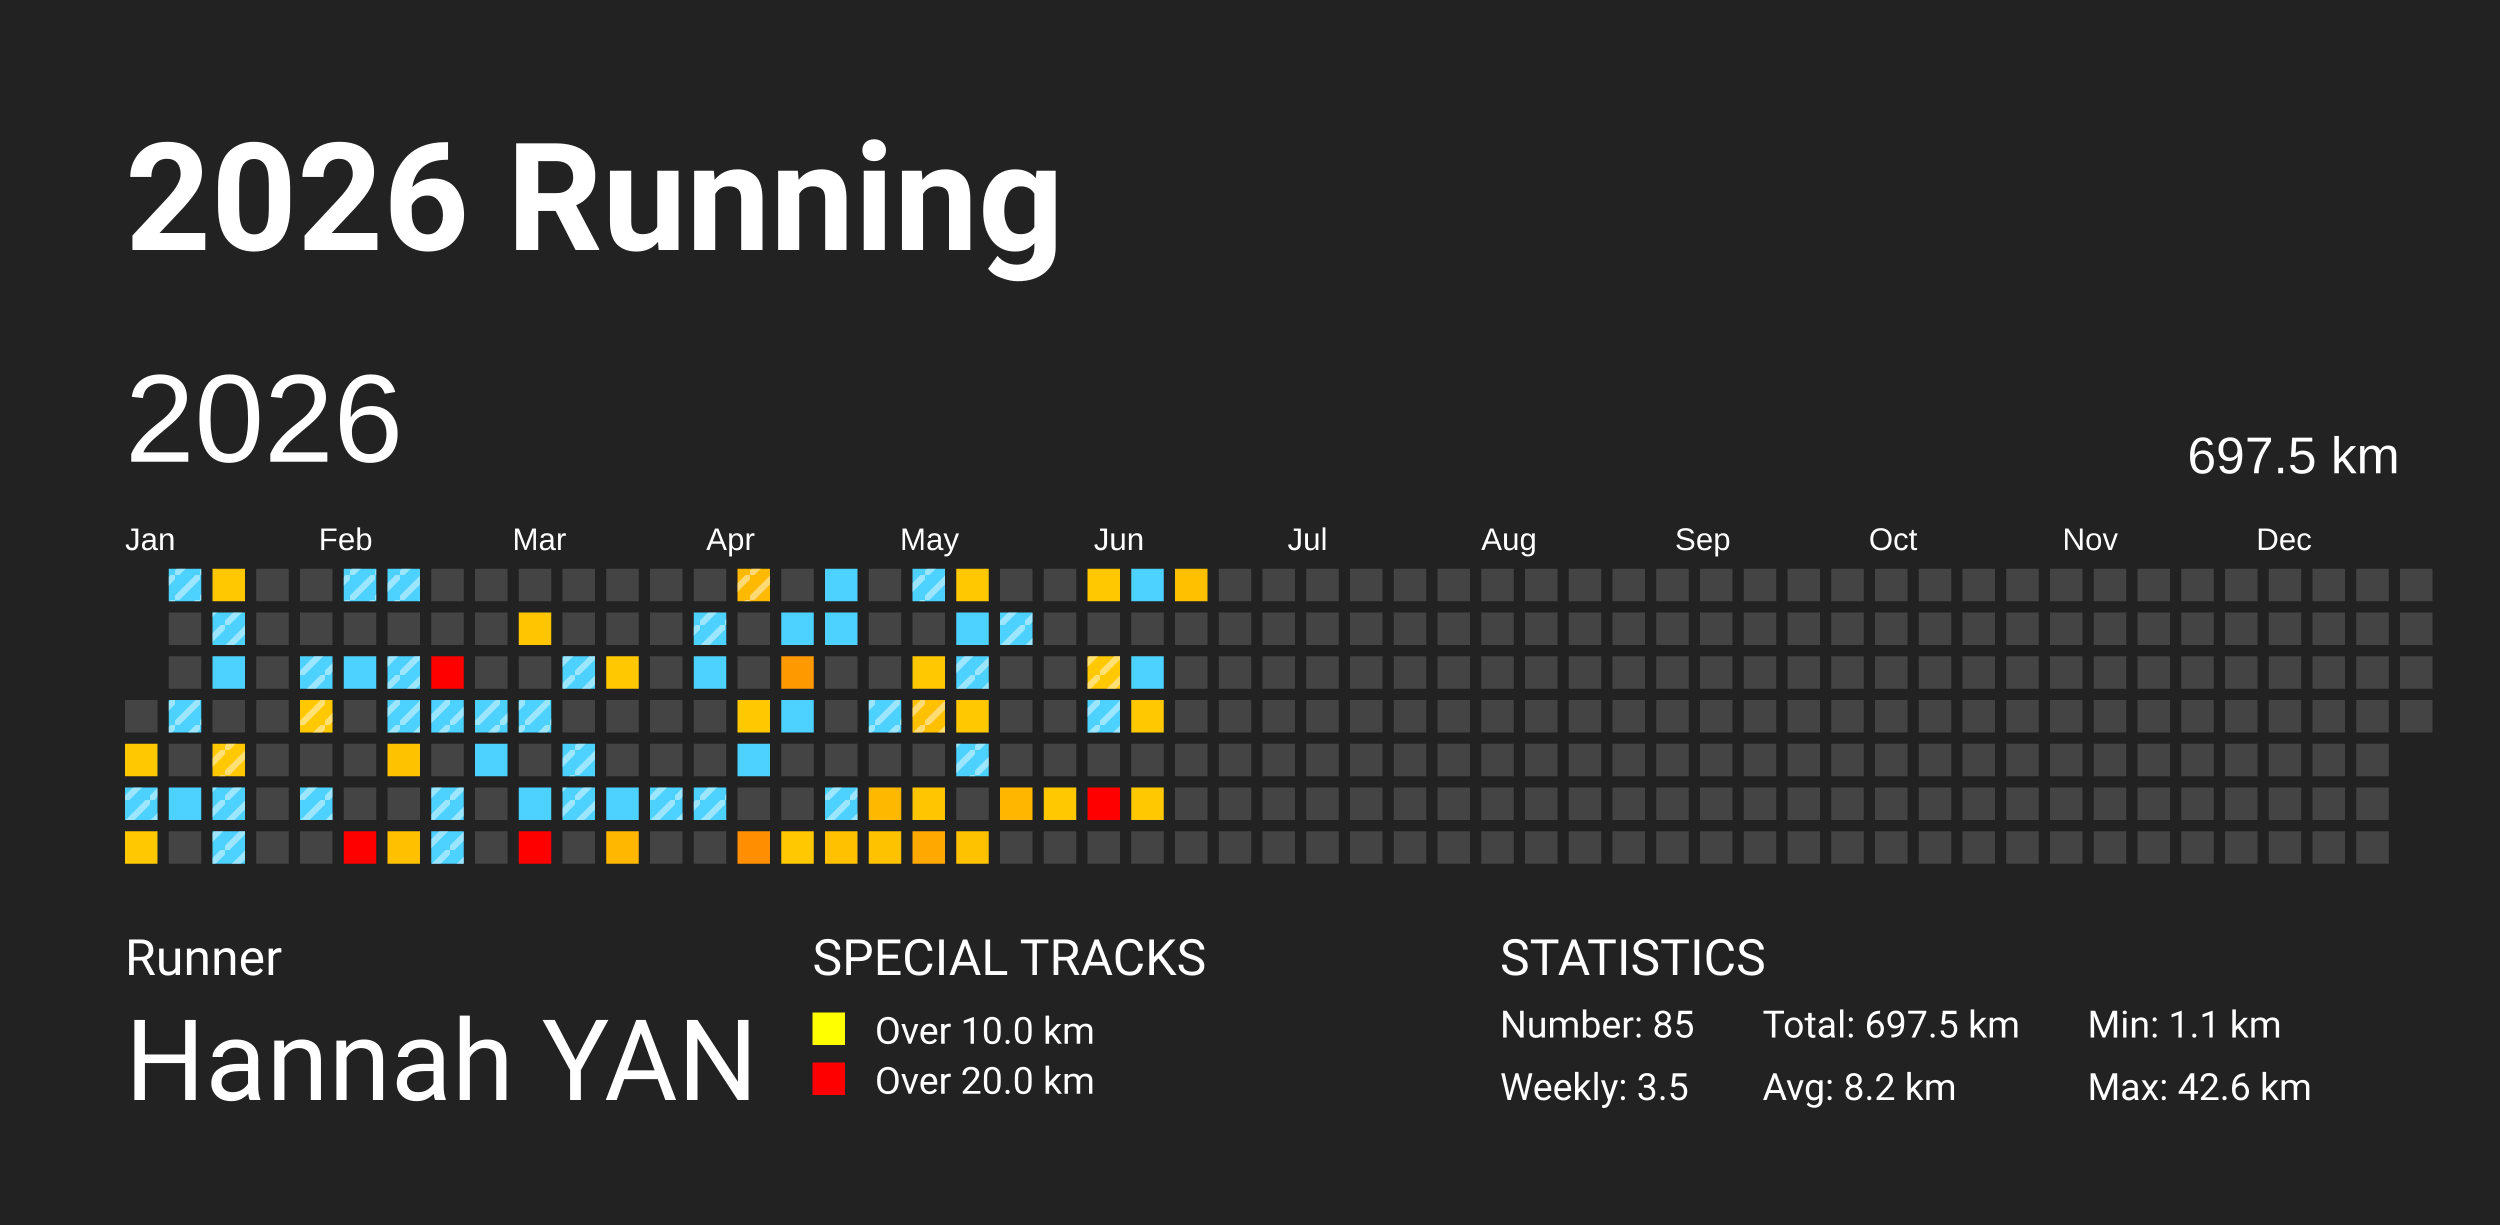
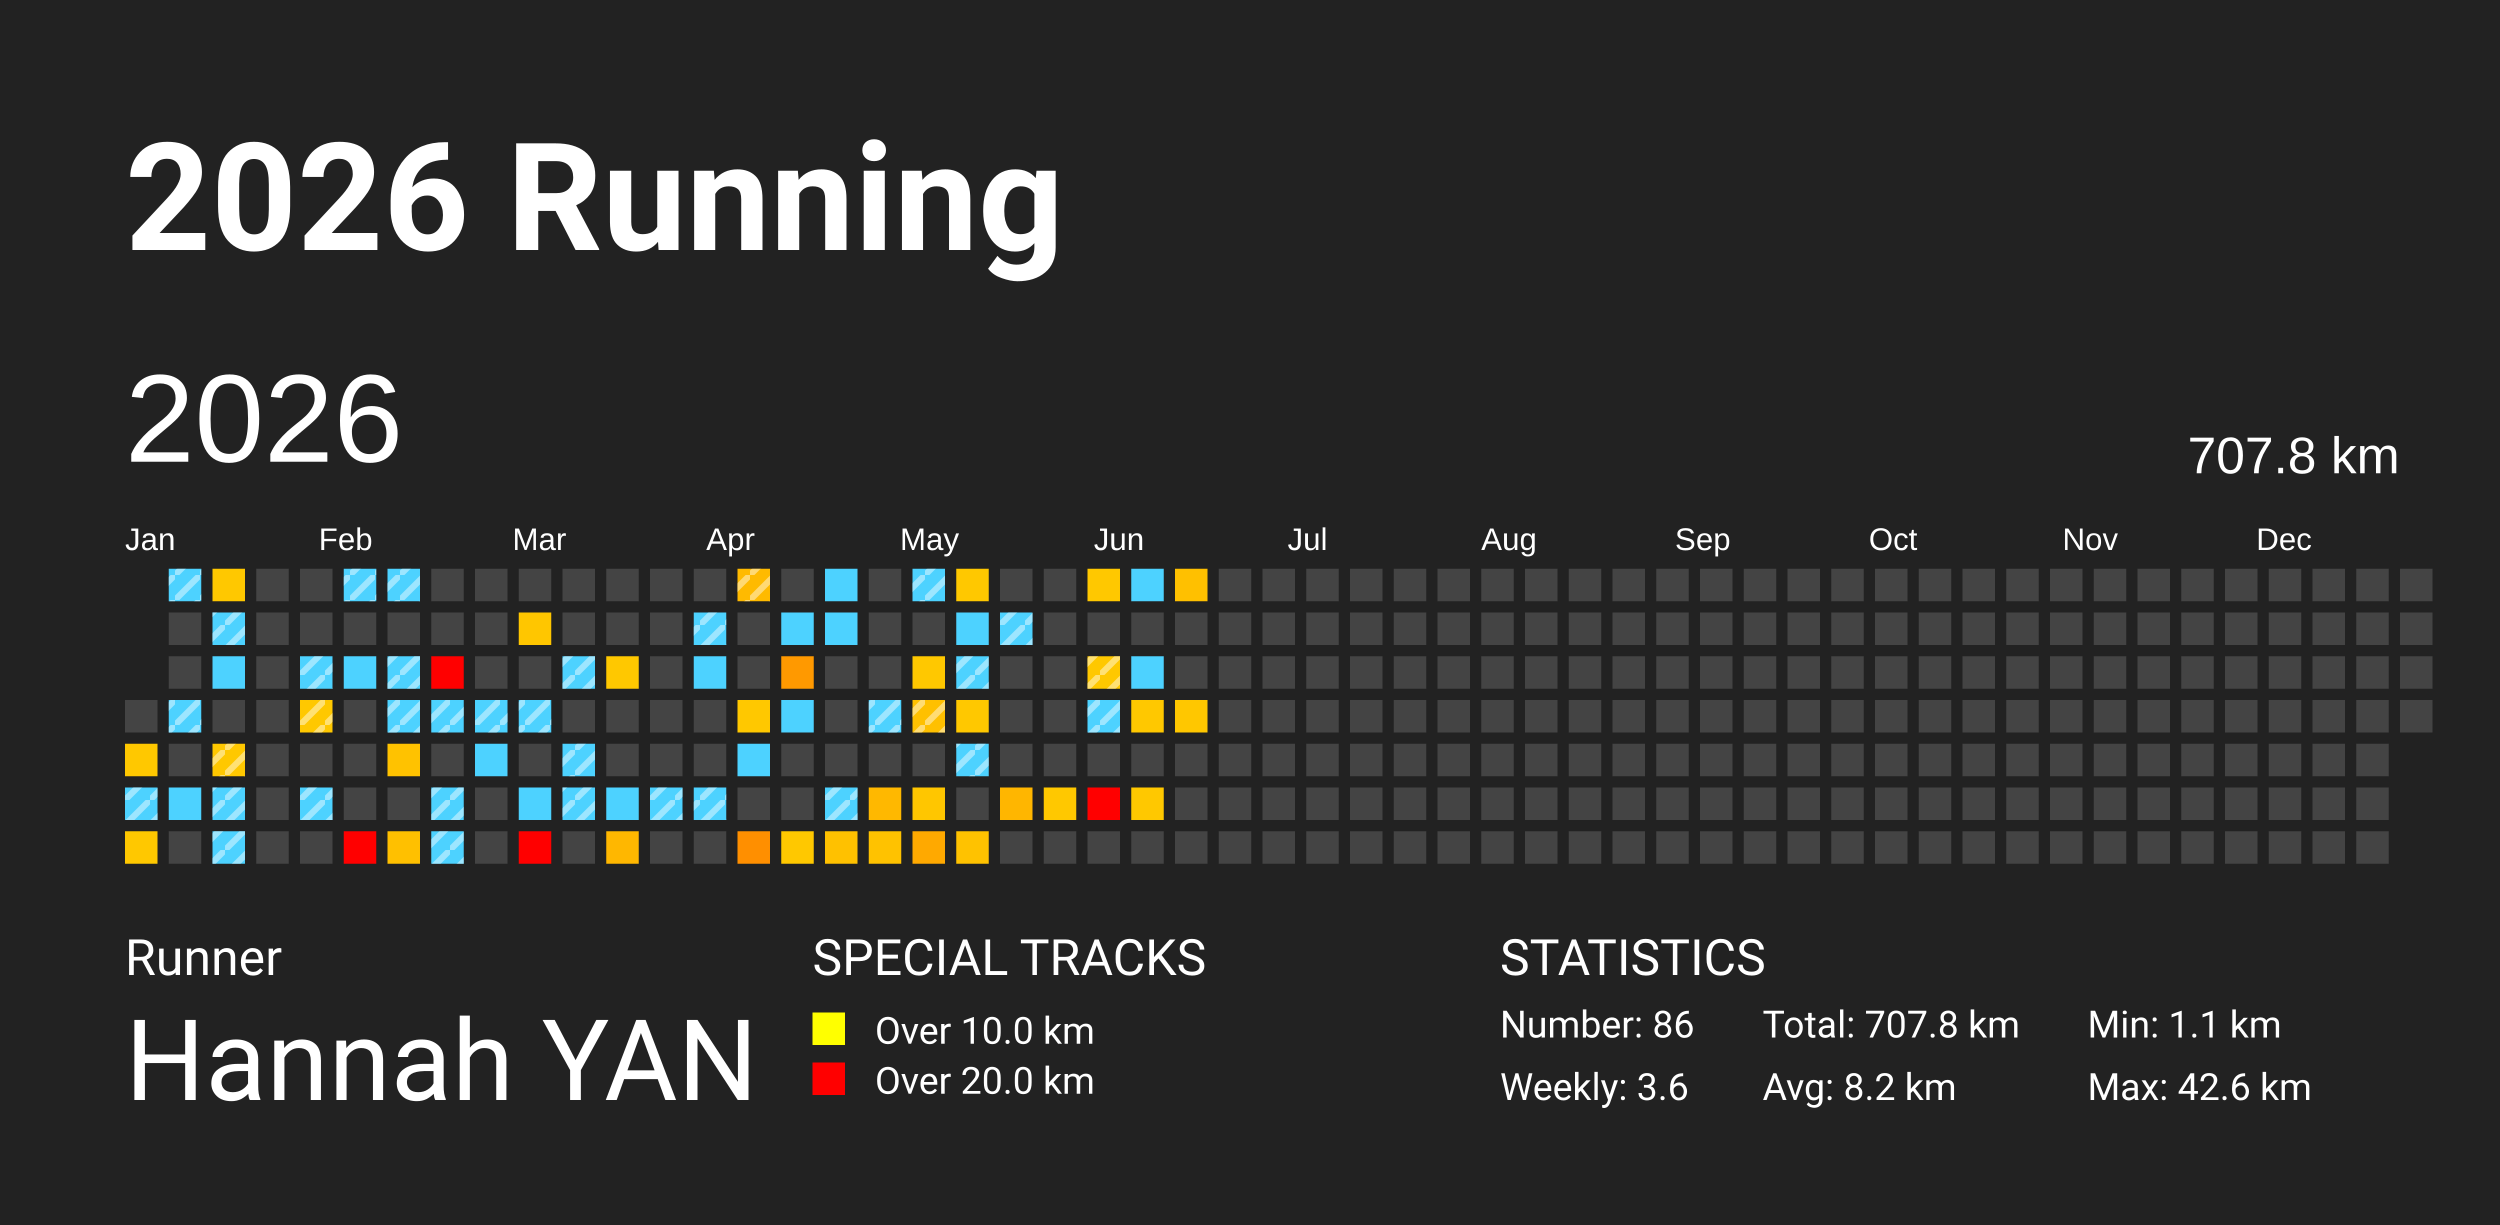
<svg xmlns="http://www.w3.org/2000/svg" baseProfile="full" height="98mm" version="1.1" viewBox="0,0,200,98" width="200mm">
  <defs>
    <pattern height="2" id="indoor-stripe" patternUnits="userSpaceOnUse" width="2">
      <line stroke="white" stroke-opacity="0.45" stroke-width="0.5" x1="0" x2="2" y1="2" y2="0" />
    </pattern>
  </defs>
  <rect fill="#222222" height="98" width="200" x="0" y="0" />
  <text fill="#FFFFFF" style="font-size:12px; font-family:-apple-system, BlinkMacSystemFont, 'Segoe UI', Roboto, 'Helvetica Neue', Arial, sans-serif; font-weight:bold;" x="10" y="20">2026 Running</text>
  <text fill="#FFFFFF" style="font-size:4px; font-family:-apple-system, BlinkMacSystemFont, 'Segoe UI', Roboto, 'Helvetica Neue', Arial, sans-serif;" x="10" y="78">Runner</text>
  <text fill="#FFFFFF" style="font-size:9px; font-family:-apple-system, BlinkMacSystemFont, 'Segoe UI', Roboto, 'Helvetica Neue', Arial, sans-serif;" x="10" y="88">Hannah YAN</text>
  <text fill="#FFFFFF" style="font-size:4px; font-family:-apple-system, BlinkMacSystemFont, 'Segoe UI', Roboto, 'Helvetica Neue', Arial, sans-serif;" x="65" y="78">SPECIAL TRACKS</text>
  <rect fill="yellow" height="2.6" width="2.6" x="65" y="81" />
  <text fill="#FFFFFF" style="font-size:3px; font-family:-apple-system, BlinkMacSystemFont, 'Segoe UI', Roboto, 'Helvetica Neue', Arial, sans-serif;" x="70" y="83.5">Over 10.0 km</text>
  <rect fill="red" height="2.6" width="2.6" x="65" y="85" />
  <text fill="#FFFFFF" style="font-size:3px; font-family:-apple-system, BlinkMacSystemFont, 'Segoe UI', Roboto, 'Helvetica Neue', Arial, sans-serif;" x="70" y="87.5">Over 20.0 km</text>
  <text fill="#FFFFFF" style="font-size:4px; font-family:-apple-system, BlinkMacSystemFont, 'Segoe UI', Roboto, 'Helvetica Neue', Arial, sans-serif;" x="120" y="78">STATISTICS</text>
-   <text fill="#FFFFFF" style="font-size:3px; font-family:-apple-system, BlinkMacSystemFont, 'Segoe UI', Roboto, 'Helvetica Neue', Arial, sans-serif;" x="120" y="83">Number: 85</text>
-   <text fill="#FFFFFF" style="font-size:3px; font-family:-apple-system, BlinkMacSystemFont, 'Segoe UI', Roboto, 'Helvetica Neue', Arial, sans-serif;" x="120" y="88">Weekly: 3.5</text>
-   <text fill="#FFFFFF" style="font-size:3px; font-family:-apple-system, BlinkMacSystemFont, 'Segoe UI', Roboto, 'Helvetica Neue', Arial, sans-serif;" x="141" y="83">Total: 697.5 km</text>
+   <text fill="#FFFFFF" style="font-size:3px; font-family:-apple-system, BlinkMacSystemFont, 'Segoe UI', Roboto, 'Helvetica Neue', Arial, sans-serif;" x="120" y="83">Number: 86</text>
+   <text fill="#FFFFFF" style="font-size:3px; font-family:-apple-system, BlinkMacSystemFont, 'Segoe UI', Roboto, 'Helvetica Neue', Arial, sans-serif;" x="120" y="88">Weekly: 3.6</text>
+   <text fill="#FFFFFF" style="font-size:3px; font-family:-apple-system, BlinkMacSystemFont, 'Segoe UI', Roboto, 'Helvetica Neue', Arial, sans-serif;" x="141" y="83">Total: 707.8 km</text>
  <text fill="#FFFFFF" style="font-size:3px; font-family:-apple-system, BlinkMacSystemFont, 'Segoe UI', Roboto, 'Helvetica Neue', Arial, sans-serif;" x="141" y="88">Avg: 8.2 km</text>
  <text fill="#FFFFFF" style="font-size:3px; font-family:-apple-system, BlinkMacSystemFont, 'Segoe UI', Roboto, 'Helvetica Neue', Arial, sans-serif;" x="167" y="83">Min: 1.1 km</text>
  <text fill="#FFFFFF" style="font-size:3px; font-family:-apple-system, BlinkMacSystemFont, 'Segoe UI', Roboto, 'Helvetica Neue', Arial, sans-serif;" x="167" y="88">Max: 42.6 km</text>
  <text dominant-baseline="hanging" fill="#FFFFFF" style="font-size:10.0px; font-family:Arial;" x="10" y="30">2026</text>
-   <text dominant-baseline="hanging" fill="#FFFFFF" style="font-size:4.125px; font-family:Arial;" x="175" y="35">697.5 km</text>
+   <text dominant-baseline="hanging" fill="#FFFFFF" style="font-size:4.125px; font-family:Arial;" x="175" y="35">707.8 km</text>
  <text fill="#FFFFFF" style="font-size:2.5px; font-family:Arial" x="10.0" y="44">Jan</text>
  <text fill="#FFFFFF" style="font-size:2.5px; font-family:Arial" x="25.5" y="44">Feb</text>
  <text fill="#FFFFFF" style="font-size:2.5px; font-family:Arial" x="41.0" y="44">Mar</text>
  <text fill="#FFFFFF" style="font-size:2.5px; font-family:Arial" x="56.5" y="44">Apr</text>
  <text fill="#FFFFFF" style="font-size:2.5px; font-family:Arial" x="72.0" y="44">May</text>
  <text fill="#FFFFFF" style="font-size:2.5px; font-family:Arial" x="87.5" y="44">Jun</text>
  <text fill="#FFFFFF" style="font-size:2.5px; font-family:Arial" x="103.0" y="44">Jul</text>
  <text fill="#FFFFFF" style="font-size:2.5px; font-family:Arial" x="118.5" y="44">Aug</text>
  <text fill="#FFFFFF" style="font-size:2.5px; font-family:Arial" x="134.0" y="44">Sep</text>
  <text fill="#FFFFFF" style="font-size:2.5px; font-family:Arial" x="149.5" y="44">Oct</text>
  <text fill="#FFFFFF" style="font-size:2.5px; font-family:Arial" x="165.0" y="44">Nov</text>
  <text fill="#FFFFFF" style="font-size:2.5px; font-family:Arial" x="180.5" y="44">Dec</text>
  <rect fill="#444444" height="2.6" width="2.6" x="10.0" y="56.0" />
  <rect fill="#ffc800" height="2.6" width="2.6" x="10.0" y="59.5" />
  <rect fill="#4dd2ff" height="2.6" width="2.6" x="10.0" y="63.0" />
  <rect fill="url(#indoor-stripe)" height="2.6" style="pointer-events: none;" width="2.6" x="10.0" y="63.0" />
  <rect fill="#ffc800" height="2.6" width="2.6" x="10.0" y="66.5" />
  <rect fill="#4dd2ff" height="2.6" width="2.6" x="13.5" y="45.5" />
  <rect fill="url(#indoor-stripe)" height="2.6" style="pointer-events: none;" width="2.6" x="13.5" y="45.5" />
  <rect fill="#444444" height="2.6" width="2.6" x="13.5" y="49.0" />
  <rect fill="#444444" height="2.6" width="2.6" x="13.5" y="52.5" />
  <rect fill="#4dd2ff" height="2.6" width="2.6" x="13.5" y="56.0" />
  <rect fill="url(#indoor-stripe)" height="2.6" style="pointer-events: none;" width="2.6" x="13.5" y="56.0" />
  <rect fill="#444444" height="2.6" width="2.6" x="13.5" y="59.5" />
  <rect fill="#4dd2ff" height="2.6" width="2.6" x="13.5" y="63.0" />
  <rect fill="#444444" height="2.6" width="2.6" x="13.5" y="66.5" />
  <rect fill="#ffc800" height="2.6" width="2.6" x="17.0" y="45.5" />
  <rect fill="#4dd2ff" height="2.6" width="2.6" x="17.0" y="49.0" />
  <rect fill="url(#indoor-stripe)" height="2.6" style="pointer-events: none;" width="2.6" x="17.0" y="49.0" />
  <rect fill="#4dd2ff" height="2.6" width="2.6" x="17.0" y="52.5" />
  <rect fill="#444444" height="2.6" width="2.6" x="17.0" y="56.0" />
  <rect fill="#ffc800" height="2.6" width="2.6" x="17.0" y="59.5" />
  <rect fill="url(#indoor-stripe)" height="2.6" style="pointer-events: none;" width="2.6" x="17.0" y="59.5" />
  <rect fill="#4dd2ff" height="2.6" width="2.6" x="17.0" y="63.0" />
  <rect fill="url(#indoor-stripe)" height="2.6" style="pointer-events: none;" width="2.6" x="17.0" y="63.0" />
  <rect fill="#4dd2ff" height="2.6" width="2.6" x="17.0" y="66.5" />
  <rect fill="url(#indoor-stripe)" height="2.6" style="pointer-events: none;" width="2.6" x="17.0" y="66.5" />
  <rect fill="#444444" height="2.6" width="2.6" x="20.5" y="45.5" />
  <rect fill="#444444" height="2.6" width="2.6" x="20.5" y="49.0" />
  <rect fill="#444444" height="2.6" width="2.6" x="20.5" y="52.5" />
  <rect fill="#444444" height="2.6" width="2.6" x="20.5" y="56.0" />
  <rect fill="#444444" height="2.6" width="2.6" x="20.5" y="59.5" />
  <rect fill="#444444" height="2.6" width="2.6" x="20.5" y="63.0" />
  <rect fill="#444444" height="2.6" width="2.6" x="20.5" y="66.5" />
  <rect fill="#444444" height="2.6" width="2.6" x="24.0" y="45.5" />
  <rect fill="#444444" height="2.6" width="2.6" x="24.0" y="49.0" />
  <rect fill="#4dd2ff" height="2.6" width="2.6" x="24.0" y="52.5" />
  <rect fill="url(#indoor-stripe)" height="2.6" style="pointer-events: none;" width="2.6" x="24.0" y="52.5" />
  <rect fill="#ffc800" height="2.6" width="2.6" x="24.0" y="56.0" />
  <rect fill="url(#indoor-stripe)" height="2.6" style="pointer-events: none;" width="2.6" x="24.0" y="56.0" />
  <rect fill="#444444" height="2.6" width="2.6" x="24.0" y="59.5" />
  <rect fill="#4dd2ff" height="2.6" width="2.6" x="24.0" y="63.0" />
  <rect fill="url(#indoor-stripe)" height="2.6" style="pointer-events: none;" width="2.6" x="24.0" y="63.0" />
  <rect fill="#444444" height="2.6" width="2.6" x="24.0" y="66.5" />
  <rect fill="#4dd2ff" height="2.6" width="2.6" x="27.5" y="45.5" />
  <rect fill="url(#indoor-stripe)" height="2.6" style="pointer-events: none;" width="2.6" x="27.5" y="45.5" />
  <rect fill="#444444" height="2.6" width="2.6" x="27.5" y="49.0" />
  <rect fill="#4dd2ff" height="2.6" width="2.6" x="27.5" y="52.5" />
  <rect fill="#444444" height="2.6" width="2.6" x="27.5" y="56.0" />
  <rect fill="#444444" height="2.6" width="2.6" x="27.5" y="59.5" />
  <rect fill="#444444" height="2.6" width="2.6" x="27.5" y="63.0" />
  <rect fill="red" height="2.6" width="2.6" x="27.5" y="66.5" />
  <rect fill="#4dd2ff" height="2.6" width="2.6" x="31.0" y="45.5" />
  <rect fill="url(#indoor-stripe)" height="2.6" style="pointer-events: none;" width="2.6" x="31.0" y="45.5" />
  <rect fill="#444444" height="2.6" width="2.6" x="31.0" y="49.0" />
  <rect fill="#4dd2ff" height="2.6" width="2.6" x="31.0" y="52.5" />
  <rect fill="url(#indoor-stripe)" height="2.6" style="pointer-events: none;" width="2.6" x="31.0" y="52.5" />
  <rect fill="#4dd2ff" height="2.6" width="2.6" x="31.0" y="56.0" />
  <rect fill="url(#indoor-stripe)" height="2.6" style="pointer-events: none;" width="2.6" x="31.0" y="56.0" />
  <rect fill="#ffc200" height="2.6" width="2.6" x="31.0" y="59.5" />
  <rect fill="#444444" height="2.6" width="2.6" x="31.0" y="63.0" />
  <rect fill="#ffc000" height="2.6" width="2.6" x="31.0" y="66.5" />
  <rect fill="#444444" height="2.6" width="2.6" x="34.5" y="45.5" />
  <rect fill="#444444" height="2.6" width="2.6" x="34.5" y="49.0" />
  <rect fill="red" height="2.6" width="2.6" x="34.5" y="52.5" />
  <rect fill="#4dd2ff" height="2.6" width="2.6" x="34.5" y="56.0" />
  <rect fill="url(#indoor-stripe)" height="2.6" style="pointer-events: none;" width="2.6" x="34.5" y="56.0" />
  <rect fill="#444444" height="2.6" width="2.6" x="34.5" y="59.5" />
  <rect fill="#4dd2ff" height="2.6" width="2.6" x="34.5" y="63.0" />
  <rect fill="url(#indoor-stripe)" height="2.6" style="pointer-events: none;" width="2.6" x="34.5" y="63.0" />
  <rect fill="#4dd2ff" height="2.6" width="2.6" x="34.5" y="66.5" />
  <rect fill="url(#indoor-stripe)" height="2.6" style="pointer-events: none;" width="2.6" x="34.5" y="66.5" />
  <rect fill="#444444" height="2.6" width="2.6" x="38.0" y="45.5" />
  <rect fill="#444444" height="2.6" width="2.6" x="38.0" y="49.0" />
  <rect fill="#444444" height="2.6" width="2.6" x="38.0" y="52.5" />
  <rect fill="#4dd2ff" height="2.6" width="2.6" x="38.0" y="56.0" />
  <rect fill="url(#indoor-stripe)" height="2.6" style="pointer-events: none;" width="2.6" x="38.0" y="56.0" />
  <rect fill="#4dd2ff" height="2.6" width="2.6" x="38.0" y="59.5" />
  <rect fill="#444444" height="2.6" width="2.6" x="38.0" y="63.0" />
  <rect fill="#444444" height="2.6" width="2.6" x="38.0" y="66.5" />
  <rect fill="#444444" height="2.6" width="2.6" x="41.5" y="45.5" />
  <rect fill="#ffc600" height="2.6" width="2.6" x="41.5" y="49.0" />
  <rect fill="#444444" height="2.6" width="2.6" x="41.5" y="52.5" />
  <rect fill="#4dd2ff" height="2.6" width="2.6" x="41.5" y="56.0" />
  <rect fill="url(#indoor-stripe)" height="2.6" style="pointer-events: none;" width="2.6" x="41.5" y="56.0" />
  <rect fill="#444444" height="2.6" width="2.6" x="41.5" y="59.5" />
  <rect fill="#4dd2ff" height="2.6" width="2.6" x="41.5" y="63.0" />
  <rect fill="red" height="2.6" width="2.6" x="41.5" y="66.5" />
  <rect fill="#444444" height="2.6" width="2.6" x="45.0" y="45.5" />
  <rect fill="#444444" height="2.6" width="2.6" x="45.0" y="49.0" />
  <rect fill="#4dd2ff" height="2.6" width="2.6" x="45.0" y="52.5" />
  <rect fill="url(#indoor-stripe)" height="2.6" style="pointer-events: none;" width="2.6" x="45.0" y="52.5" />
  <rect fill="#444444" height="2.6" width="2.6" x="45.0" y="56.0" />
  <rect fill="#4dd2ff" height="2.6" width="2.6" x="45.0" y="59.5" />
  <rect fill="url(#indoor-stripe)" height="2.6" style="pointer-events: none;" width="2.6" x="45.0" y="59.5" />
  <rect fill="#4dd2ff" height="2.6" width="2.6" x="45.0" y="63.0" />
  <rect fill="url(#indoor-stripe)" height="2.6" style="pointer-events: none;" width="2.6" x="45.0" y="63.0" />
  <rect fill="#444444" height="2.6" width="2.6" x="45.0" y="66.5" />
  <rect fill="#444444" height="2.6" width="2.6" x="48.5" y="45.5" />
  <rect fill="#444444" height="2.6" width="2.6" x="48.5" y="49.0" />
  <rect fill="#ffc800" height="2.6" width="2.6" x="48.5" y="52.5" />
  <rect fill="#444444" height="2.6" width="2.6" x="48.5" y="56.0" />
  <rect fill="#444444" height="2.6" width="2.6" x="48.5" y="59.5" />
  <rect fill="#4dd2ff" height="2.6" width="2.6" x="48.5" y="63.0" />
  <rect fill="#ffb700" height="2.6" width="2.6" x="48.5" y="66.5" />
  <rect fill="#444444" height="2.6" width="2.6" x="52.0" y="45.5" />
  <rect fill="#444444" height="2.6" width="2.6" x="52.0" y="49.0" />
  <rect fill="#444444" height="2.6" width="2.6" x="52.0" y="52.5" />
  <rect fill="#444444" height="2.6" width="2.6" x="52.0" y="56.0" />
  <rect fill="#444444" height="2.6" width="2.6" x="52.0" y="59.5" />
  <rect fill="#4dd2ff" height="2.6" width="2.6" x="52.0" y="63.0" />
  <rect fill="url(#indoor-stripe)" height="2.6" style="pointer-events: none;" width="2.6" x="52.0" y="63.0" />
  <rect fill="#444444" height="2.6" width="2.6" x="52.0" y="66.5" />
  <rect fill="#444444" height="2.6" width="2.6" x="55.5" y="45.5" />
  <rect fill="#4dd2ff" height="2.6" width="2.6" x="55.5" y="49.0" />
  <rect fill="url(#indoor-stripe)" height="2.6" style="pointer-events: none;" width="2.6" x="55.5" y="49.0" />
  <rect fill="#4dd2ff" height="2.6" width="2.6" x="55.5" y="52.5" />
  <rect fill="#444444" height="2.6" width="2.6" x="55.5" y="56.0" />
  <rect fill="#444444" height="2.6" width="2.6" x="55.5" y="59.5" />
  <rect fill="#4dd2ff" height="2.6" width="2.6" x="55.5" y="63.0" />
  <rect fill="url(#indoor-stripe)" height="2.6" style="pointer-events: none;" width="2.6" x="55.5" y="63.0" />
  <rect fill="#444444" height="2.6" width="2.6" x="55.5" y="66.5" />
  <rect fill="#ffba00" height="2.6" width="2.6" x="59.0" y="45.5" />
  <rect fill="url(#indoor-stripe)" height="2.6" style="pointer-events: none;" width="2.6" x="59.0" y="45.5" />
  <rect fill="#444444" height="2.6" width="2.6" x="59.0" y="49.0" />
  <rect fill="#444444" height="2.6" width="2.6" x="59.0" y="52.5" />
  <rect fill="#ffc800" height="2.6" width="2.6" x="59.0" y="56.0" />
  <rect fill="#4dd2ff" height="2.6" width="2.6" x="59.0" y="59.5" />
  <rect fill="#444444" height="2.6" width="2.6" x="59.0" y="63.0" />
  <rect fill="#ff8f00" height="2.6" width="2.6" x="59.0" y="66.5" />
  <rect fill="#444444" height="2.6" width="2.6" x="62.5" y="45.5" />
  <rect fill="#4dd2ff" height="2.6" width="2.6" x="62.5" y="49.0" />
  <rect fill="#ff9900" height="2.6" width="2.6" x="62.5" y="52.5" />
  <rect fill="#4dd2ff" height="2.6" width="2.6" x="62.5" y="56.0" />
  <rect fill="#444444" height="2.6" width="2.6" x="62.5" y="59.5" />
  <rect fill="#444444" height="2.6" width="2.6" x="62.5" y="63.0" />
  <rect fill="#ffc800" height="2.6" width="2.6" x="62.5" y="66.5" />
  <rect fill="#4dd2ff" height="2.6" width="2.6" x="66.0" y="45.5" />
  <rect fill="#4dd2ff" height="2.6" width="2.6" x="66.0" y="49.0" />
  <rect fill="#444444" height="2.6" width="2.6" x="66.0" y="52.5" />
  <rect fill="#444444" height="2.6" width="2.6" x="66.0" y="56.0" />
  <rect fill="#444444" height="2.6" width="2.6" x="66.0" y="59.5" />
  <rect fill="#4dd2ff" height="2.6" width="2.6" x="66.0" y="63.0" />
  <rect fill="url(#indoor-stripe)" height="2.6" style="pointer-events: none;" width="2.6" x="66.0" y="63.0" />
  <rect fill="#ffc100" height="2.6" width="2.6" x="66.0" y="66.5" />
  <rect fill="#444444" height="2.6" width="2.6" x="69.5" y="45.5" />
  <rect fill="#444444" height="2.6" width="2.6" x="69.5" y="49.0" />
  <rect fill="#444444" height="2.6" width="2.6" x="69.5" y="52.5" />
  <rect fill="#4dd2ff" height="2.6" width="2.6" x="69.5" y="56.0" />
  <rect fill="url(#indoor-stripe)" height="2.6" style="pointer-events: none;" width="2.6" x="69.5" y="56.0" />
  <rect fill="#444444" height="2.6" width="2.6" x="69.5" y="59.5" />
  <rect fill="#ffb800" height="2.6" width="2.6" x="69.5" y="63.0" />
  <rect fill="#ffc200" height="2.6" width="2.6" x="69.5" y="66.5" />
  <rect fill="#4dd2ff" height="2.6" width="2.6" x="73.0" y="45.5" />
  <rect fill="url(#indoor-stripe)" height="2.6" style="pointer-events: none;" width="2.6" x="73.0" y="45.5" />
  <rect fill="#444444" height="2.6" width="2.6" x="73.0" y="49.0" />
  <rect fill="#ffc800" height="2.6" width="2.6" x="73.0" y="52.5" />
  <rect fill="#ffc000" height="2.6" width="2.6" x="73.0" y="56.0" />
  <rect fill="url(#indoor-stripe)" height="2.6" style="pointer-events: none;" width="2.6" x="73.0" y="56.0" />
  <rect fill="#444444" height="2.6" width="2.6" x="73.0" y="59.5" />
  <rect fill="#ffc600" height="2.6" width="2.6" x="73.0" y="63.0" />
  <rect fill="#ffa900" height="2.6" width="2.6" x="73.0" y="66.5" />
  <rect fill="#ffc800" height="2.6" width="2.6" x="76.5" y="45.5" />
  <rect fill="#4dd2ff" height="2.6" width="2.6" x="76.5" y="49.0" />
  <rect fill="#4dd2ff" height="2.6" width="2.6" x="76.5" y="52.5" />
  <rect fill="url(#indoor-stripe)" height="2.6" style="pointer-events: none;" width="2.6" x="76.5" y="52.5" />
  <rect fill="#ffc800" height="2.6" width="2.6" x="76.5" y="56.0" />
  <rect fill="#4dd2ff" height="2.6" width="2.6" x="76.5" y="59.5" />
  <rect fill="url(#indoor-stripe)" height="2.6" style="pointer-events: none;" width="2.6" x="76.5" y="59.5" />
  <rect fill="#444444" height="2.6" width="2.6" x="76.5" y="63.0" />
  <rect fill="#ffc200" height="2.6" width="2.6" x="76.5" y="66.5" />
  <rect fill="#444444" height="2.6" width="2.6" x="80.0" y="45.5" />
  <rect fill="#4dd2ff" height="2.6" width="2.6" x="80.0" y="49.0" />
  <rect fill="url(#indoor-stripe)" height="2.6" style="pointer-events: none;" width="2.6" x="80.0" y="49.0" />
  <rect fill="#444444" height="2.6" width="2.6" x="80.0" y="52.5" />
  <rect fill="#444444" height="2.6" width="2.6" x="80.0" y="56.0" />
  <rect fill="#444444" height="2.6" width="2.6" x="80.0" y="59.5" />
  <rect fill="#ffb600" height="2.6" width="2.6" x="80.0" y="63.0" />
  <rect fill="#444444" height="2.6" width="2.6" x="80.0" y="66.5" />
  <rect fill="#444444" height="2.6" width="2.6" x="83.5" y="45.5" />
  <rect fill="#444444" height="2.6" width="2.6" x="83.5" y="49.0" />
  <rect fill="#444444" height="2.6" width="2.6" x="83.5" y="52.5" />
  <rect fill="#444444" height="2.6" width="2.6" x="83.5" y="56.0" />
  <rect fill="#444444" height="2.6" width="2.6" x="83.5" y="59.5" />
  <rect fill="#ffc800" height="2.6" width="2.6" x="83.5" y="63.0" />
  <rect fill="#444444" height="2.6" width="2.6" x="83.5" y="66.5" />
  <rect fill="#ffc800" height="2.6" width="2.6" x="87.0" y="45.5" />
  <rect fill="#444444" height="2.6" width="2.6" x="87.0" y="49.0" />
  <rect fill="#ffc800" height="2.6" width="2.6" x="87.0" y="52.5" />
  <rect fill="url(#indoor-stripe)" height="2.6" style="pointer-events: none;" width="2.6" x="87.0" y="52.5" />
  <rect fill="#4dd2ff" height="2.6" width="2.6" x="87.0" y="56.0" />
  <rect fill="url(#indoor-stripe)" height="2.6" style="pointer-events: none;" width="2.6" x="87.0" y="56.0" />
  <rect fill="#444444" height="2.6" width="2.6" x="87.0" y="59.5" />
  <rect fill="red" height="2.6" width="2.6" x="87.0" y="63.0" />
  <rect fill="#444444" height="2.6" width="2.6" x="87.0" y="66.5" />
  <rect fill="#4dd2ff" height="2.6" width="2.6" x="90.5" y="45.5" />
  <rect fill="#444444" height="2.6" width="2.6" x="90.5" y="49.0" />
  <rect fill="#4dd2ff" height="2.6" width="2.6" x="90.5" y="52.5" />
  <rect fill="#ffc800" height="2.6" width="2.6" x="90.5" y="56.0" />
  <rect fill="#444444" height="2.6" width="2.6" x="90.5" y="59.5" />
  <rect fill="#ffc800" height="2.6" width="2.6" x="90.5" y="63.0" />
  <rect fill="#444444" height="2.6" width="2.6" x="90.5" y="66.5" />
  <rect fill="#ffc000" height="2.6" width="2.6" x="94.0" y="45.5" />
  <rect fill="#444444" height="2.6" width="2.6" x="94.0" y="49.0" />
  <rect fill="#444444" height="2.6" width="2.6" x="94.0" y="52.5" />
-   <rect fill="#444444" height="2.6" width="2.6" x="94.0" y="56.0" />
+   <rect fill="#ffc700" height="2.6" width="2.6" x="94.0" y="56.0" />
  <rect fill="#444444" height="2.6" width="2.6" x="94.0" y="59.5" />
  <rect fill="#444444" height="2.6" width="2.6" x="94.0" y="63.0" />
  <rect fill="#444444" height="2.6" width="2.6" x="94.0" y="66.5" />
  <rect fill="#444444" height="2.6" width="2.6" x="97.5" y="45.5" />
  <rect fill="#444444" height="2.6" width="2.6" x="97.5" y="49.0" />
  <rect fill="#444444" height="2.6" width="2.6" x="97.5" y="52.5" />
  <rect fill="#444444" height="2.6" width="2.6" x="97.5" y="56.0" />
  <rect fill="#444444" height="2.6" width="2.6" x="97.5" y="59.5" />
  <rect fill="#444444" height="2.6" width="2.6" x="97.5" y="63.0" />
  <rect fill="#444444" height="2.6" width="2.6" x="97.5" y="66.5" />
  <rect fill="#444444" height="2.6" width="2.6" x="101.0" y="45.5" />
  <rect fill="#444444" height="2.6" width="2.6" x="101.0" y="49.0" />
  <rect fill="#444444" height="2.6" width="2.6" x="101.0" y="52.5" />
  <rect fill="#444444" height="2.6" width="2.6" x="101.0" y="56.0" />
  <rect fill="#444444" height="2.6" width="2.6" x="101.0" y="59.5" />
  <rect fill="#444444" height="2.6" width="2.6" x="101.0" y="63.0" />
  <rect fill="#444444" height="2.6" width="2.6" x="101.0" y="66.5" />
  <rect fill="#444444" height="2.6" width="2.6" x="104.5" y="45.5" />
  <rect fill="#444444" height="2.6" width="2.6" x="104.5" y="49.0" />
  <rect fill="#444444" height="2.6" width="2.6" x="104.5" y="52.5" />
  <rect fill="#444444" height="2.6" width="2.6" x="104.5" y="56.0" />
  <rect fill="#444444" height="2.6" width="2.6" x="104.5" y="59.5" />
  <rect fill="#444444" height="2.6" width="2.6" x="104.5" y="63.0" />
  <rect fill="#444444" height="2.6" width="2.6" x="104.5" y="66.5" />
  <rect fill="#444444" height="2.6" width="2.6" x="108.0" y="45.5" />
  <rect fill="#444444" height="2.6" width="2.6" x="108.0" y="49.0" />
  <rect fill="#444444" height="2.6" width="2.6" x="108.0" y="52.5" />
  <rect fill="#444444" height="2.6" width="2.6" x="108.0" y="56.0" />
  <rect fill="#444444" height="2.6" width="2.6" x="108.0" y="59.5" />
  <rect fill="#444444" height="2.6" width="2.6" x="108.0" y="63.0" />
  <rect fill="#444444" height="2.6" width="2.6" x="108.0" y="66.5" />
  <rect fill="#444444" height="2.6" width="2.6" x="111.5" y="45.5" />
  <rect fill="#444444" height="2.6" width="2.6" x="111.5" y="49.0" />
  <rect fill="#444444" height="2.6" width="2.6" x="111.5" y="52.5" />
  <rect fill="#444444" height="2.6" width="2.6" x="111.5" y="56.0" />
  <rect fill="#444444" height="2.6" width="2.6" x="111.5" y="59.5" />
  <rect fill="#444444" height="2.6" width="2.6" x="111.5" y="63.0" />
  <rect fill="#444444" height="2.6" width="2.6" x="111.5" y="66.5" />
  <rect fill="#444444" height="2.6" width="2.6" x="115.0" y="45.5" />
  <rect fill="#444444" height="2.6" width="2.6" x="115.0" y="49.0" />
  <rect fill="#444444" height="2.6" width="2.6" x="115.0" y="52.5" />
  <rect fill="#444444" height="2.6" width="2.6" x="115.0" y="56.0" />
  <rect fill="#444444" height="2.6" width="2.6" x="115.0" y="59.5" />
  <rect fill="#444444" height="2.6" width="2.6" x="115.0" y="63.0" />
  <rect fill="#444444" height="2.6" width="2.6" x="115.0" y="66.5" />
  <rect fill="#444444" height="2.6" width="2.6" x="118.5" y="45.5" />
  <rect fill="#444444" height="2.6" width="2.6" x="118.5" y="49.0" />
  <rect fill="#444444" height="2.6" width="2.6" x="118.5" y="52.5" />
  <rect fill="#444444" height="2.6" width="2.6" x="118.5" y="56.0" />
  <rect fill="#444444" height="2.6" width="2.6" x="118.5" y="59.5" />
  <rect fill="#444444" height="2.6" width="2.6" x="118.5" y="63.0" />
  <rect fill="#444444" height="2.6" width="2.6" x="118.5" y="66.5" />
  <rect fill="#444444" height="2.6" width="2.6" x="122.0" y="45.5" />
  <rect fill="#444444" height="2.6" width="2.6" x="122.0" y="49.0" />
  <rect fill="#444444" height="2.6" width="2.6" x="122.0" y="52.5" />
  <rect fill="#444444" height="2.6" width="2.6" x="122.0" y="56.0" />
  <rect fill="#444444" height="2.6" width="2.6" x="122.0" y="59.5" />
  <rect fill="#444444" height="2.6" width="2.6" x="122.0" y="63.0" />
  <rect fill="#444444" height="2.6" width="2.6" x="122.0" y="66.5" />
  <rect fill="#444444" height="2.6" width="2.6" x="125.5" y="45.5" />
  <rect fill="#444444" height="2.6" width="2.6" x="125.5" y="49.0" />
  <rect fill="#444444" height="2.6" width="2.6" x="125.5" y="52.5" />
  <rect fill="#444444" height="2.6" width="2.6" x="125.5" y="56.0" />
  <rect fill="#444444" height="2.6" width="2.6" x="125.5" y="59.5" />
  <rect fill="#444444" height="2.6" width="2.6" x="125.5" y="63.0" />
  <rect fill="#444444" height="2.6" width="2.6" x="125.5" y="66.5" />
  <rect fill="#444444" height="2.6" width="2.6" x="129.0" y="45.5" />
  <rect fill="#444444" height="2.6" width="2.6" x="129.0" y="49.0" />
  <rect fill="#444444" height="2.6" width="2.6" x="129.0" y="52.5" />
  <rect fill="#444444" height="2.6" width="2.6" x="129.0" y="56.0" />
  <rect fill="#444444" height="2.6" width="2.6" x="129.0" y="59.5" />
  <rect fill="#444444" height="2.6" width="2.6" x="129.0" y="63.0" />
  <rect fill="#444444" height="2.6" width="2.6" x="129.0" y="66.5" />
  <rect fill="#444444" height="2.6" width="2.6" x="132.5" y="45.5" />
  <rect fill="#444444" height="2.6" width="2.6" x="132.5" y="49.0" />
  <rect fill="#444444" height="2.6" width="2.6" x="132.5" y="52.5" />
  <rect fill="#444444" height="2.6" width="2.6" x="132.5" y="56.0" />
  <rect fill="#444444" height="2.6" width="2.6" x="132.5" y="59.5" />
  <rect fill="#444444" height="2.6" width="2.6" x="132.5" y="63.0" />
  <rect fill="#444444" height="2.6" width="2.6" x="132.5" y="66.5" />
  <rect fill="#444444" height="2.6" width="2.6" x="136.0" y="45.5" />
  <rect fill="#444444" height="2.6" width="2.6" x="136.0" y="49.0" />
  <rect fill="#444444" height="2.6" width="2.6" x="136.0" y="52.5" />
  <rect fill="#444444" height="2.6" width="2.6" x="136.0" y="56.0" />
  <rect fill="#444444" height="2.6" width="2.6" x="136.0" y="59.5" />
  <rect fill="#444444" height="2.6" width="2.6" x="136.0" y="63.0" />
  <rect fill="#444444" height="2.6" width="2.6" x="136.0" y="66.5" />
  <rect fill="#444444" height="2.6" width="2.6" x="139.5" y="45.5" />
  <rect fill="#444444" height="2.6" width="2.6" x="139.5" y="49.0" />
  <rect fill="#444444" height="2.6" width="2.6" x="139.5" y="52.5" />
  <rect fill="#444444" height="2.6" width="2.6" x="139.5" y="56.0" />
  <rect fill="#444444" height="2.6" width="2.6" x="139.5" y="59.5" />
  <rect fill="#444444" height="2.6" width="2.6" x="139.5" y="63.0" />
  <rect fill="#444444" height="2.6" width="2.6" x="139.5" y="66.5" />
  <rect fill="#444444" height="2.6" width="2.6" x="143.0" y="45.5" />
  <rect fill="#444444" height="2.6" width="2.6" x="143.0" y="49.0" />
  <rect fill="#444444" height="2.6" width="2.6" x="143.0" y="52.5" />
  <rect fill="#444444" height="2.6" width="2.6" x="143.0" y="56.0" />
  <rect fill="#444444" height="2.6" width="2.6" x="143.0" y="59.5" />
  <rect fill="#444444" height="2.6" width="2.6" x="143.0" y="63.0" />
  <rect fill="#444444" height="2.6" width="2.6" x="143.0" y="66.5" />
  <rect fill="#444444" height="2.6" width="2.6" x="146.5" y="45.5" />
  <rect fill="#444444" height="2.6" width="2.6" x="146.5" y="49.0" />
  <rect fill="#444444" height="2.6" width="2.6" x="146.5" y="52.5" />
  <rect fill="#444444" height="2.6" width="2.6" x="146.5" y="56.0" />
  <rect fill="#444444" height="2.6" width="2.6" x="146.5" y="59.5" />
  <rect fill="#444444" height="2.6" width="2.6" x="146.5" y="63.0" />
  <rect fill="#444444" height="2.6" width="2.6" x="146.5" y="66.5" />
  <rect fill="#444444" height="2.6" width="2.6" x="150.0" y="45.5" />
  <rect fill="#444444" height="2.6" width="2.6" x="150.0" y="49.0" />
  <rect fill="#444444" height="2.6" width="2.6" x="150.0" y="52.5" />
  <rect fill="#444444" height="2.6" width="2.6" x="150.0" y="56.0" />
  <rect fill="#444444" height="2.6" width="2.6" x="150.0" y="59.5" />
  <rect fill="#444444" height="2.6" width="2.6" x="150.0" y="63.0" />
  <rect fill="#444444" height="2.6" width="2.6" x="150.0" y="66.5" />
  <rect fill="#444444" height="2.6" width="2.6" x="153.5" y="45.5" />
  <rect fill="#444444" height="2.6" width="2.6" x="153.5" y="49.0" />
  <rect fill="#444444" height="2.6" width="2.6" x="153.5" y="52.5" />
  <rect fill="#444444" height="2.6" width="2.6" x="153.5" y="56.0" />
  <rect fill="#444444" height="2.6" width="2.6" x="153.5" y="59.5" />
  <rect fill="#444444" height="2.6" width="2.6" x="153.5" y="63.0" />
  <rect fill="#444444" height="2.6" width="2.6" x="153.5" y="66.5" />
  <rect fill="#444444" height="2.6" width="2.6" x="157.0" y="45.5" />
  <rect fill="#444444" height="2.6" width="2.6" x="157.0" y="49.0" />
  <rect fill="#444444" height="2.6" width="2.6" x="157.0" y="52.5" />
  <rect fill="#444444" height="2.6" width="2.6" x="157.0" y="56.0" />
  <rect fill="#444444" height="2.6" width="2.6" x="157.0" y="59.5" />
  <rect fill="#444444" height="2.6" width="2.6" x="157.0" y="63.0" />
  <rect fill="#444444" height="2.6" width="2.6" x="157.0" y="66.5" />
  <rect fill="#444444" height="2.6" width="2.6" x="160.5" y="45.5" />
  <rect fill="#444444" height="2.6" width="2.6" x="160.5" y="49.0" />
  <rect fill="#444444" height="2.6" width="2.6" x="160.5" y="52.5" />
  <rect fill="#444444" height="2.6" width="2.6" x="160.5" y="56.0" />
  <rect fill="#444444" height="2.6" width="2.6" x="160.5" y="59.5" />
  <rect fill="#444444" height="2.6" width="2.6" x="160.5" y="63.0" />
  <rect fill="#444444" height="2.6" width="2.6" x="160.5" y="66.5" />
  <rect fill="#444444" height="2.6" width="2.6" x="164.0" y="45.5" />
  <rect fill="#444444" height="2.6" width="2.6" x="164.0" y="49.0" />
  <rect fill="#444444" height="2.6" width="2.6" x="164.0" y="52.5" />
  <rect fill="#444444" height="2.6" width="2.6" x="164.0" y="56.0" />
  <rect fill="#444444" height="2.6" width="2.6" x="164.0" y="59.5" />
  <rect fill="#444444" height="2.6" width="2.6" x="164.0" y="63.0" />
  <rect fill="#444444" height="2.6" width="2.6" x="164.0" y="66.5" />
  <rect fill="#444444" height="2.6" width="2.6" x="167.5" y="45.5" />
  <rect fill="#444444" height="2.6" width="2.6" x="167.5" y="49.0" />
  <rect fill="#444444" height="2.6" width="2.6" x="167.5" y="52.5" />
  <rect fill="#444444" height="2.6" width="2.6" x="167.5" y="56.0" />
  <rect fill="#444444" height="2.6" width="2.6" x="167.5" y="59.5" />
  <rect fill="#444444" height="2.6" width="2.6" x="167.5" y="63.0" />
  <rect fill="#444444" height="2.6" width="2.6" x="167.5" y="66.5" />
  <rect fill="#444444" height="2.6" width="2.6" x="171.0" y="45.5" />
  <rect fill="#444444" height="2.6" width="2.6" x="171.0" y="49.0" />
  <rect fill="#444444" height="2.6" width="2.6" x="171.0" y="52.5" />
  <rect fill="#444444" height="2.6" width="2.6" x="171.0" y="56.0" />
  <rect fill="#444444" height="2.6" width="2.6" x="171.0" y="59.5" />
  <rect fill="#444444" height="2.6" width="2.6" x="171.0" y="63.0" />
  <rect fill="#444444" height="2.6" width="2.6" x="171.0" y="66.5" />
  <rect fill="#444444" height="2.6" width="2.6" x="174.5" y="45.5" />
  <rect fill="#444444" height="2.6" width="2.6" x="174.5" y="49.0" />
  <rect fill="#444444" height="2.6" width="2.6" x="174.5" y="52.5" />
  <rect fill="#444444" height="2.6" width="2.6" x="174.5" y="56.0" />
  <rect fill="#444444" height="2.6" width="2.6" x="174.5" y="59.5" />
  <rect fill="#444444" height="2.6" width="2.6" x="174.5" y="63.0" />
  <rect fill="#444444" height="2.6" width="2.6" x="174.5" y="66.5" />
  <rect fill="#444444" height="2.6" width="2.6" x="178.0" y="45.5" />
  <rect fill="#444444" height="2.6" width="2.6" x="178.0" y="49.0" />
  <rect fill="#444444" height="2.6" width="2.6" x="178.0" y="52.5" />
  <rect fill="#444444" height="2.6" width="2.6" x="178.0" y="56.0" />
  <rect fill="#444444" height="2.6" width="2.6" x="178.0" y="59.5" />
  <rect fill="#444444" height="2.6" width="2.6" x="178.0" y="63.0" />
  <rect fill="#444444" height="2.6" width="2.6" x="178.0" y="66.5" />
  <rect fill="#444444" height="2.6" width="2.6" x="181.5" y="45.5" />
  <rect fill="#444444" height="2.6" width="2.6" x="181.5" y="49.0" />
  <rect fill="#444444" height="2.6" width="2.6" x="181.5" y="52.5" />
  <rect fill="#444444" height="2.6" width="2.6" x="181.5" y="56.0" />
  <rect fill="#444444" height="2.6" width="2.6" x="181.5" y="59.5" />
  <rect fill="#444444" height="2.6" width="2.6" x="181.5" y="63.0" />
  <rect fill="#444444" height="2.6" width="2.6" x="181.5" y="66.5" />
  <rect fill="#444444" height="2.6" width="2.6" x="185.0" y="45.5" />
  <rect fill="#444444" height="2.6" width="2.6" x="185.0" y="49.0" />
  <rect fill="#444444" height="2.6" width="2.6" x="185.0" y="52.5" />
  <rect fill="#444444" height="2.6" width="2.6" x="185.0" y="56.0" />
  <rect fill="#444444" height="2.6" width="2.6" x="185.0" y="59.5" />
  <rect fill="#444444" height="2.6" width="2.6" x="185.0" y="63.0" />
  <rect fill="#444444" height="2.6" width="2.6" x="185.0" y="66.5" />
  <rect fill="#444444" height="2.6" width="2.6" x="188.5" y="45.5" />
  <rect fill="#444444" height="2.6" width="2.6" x="188.5" y="49.0" />
  <rect fill="#444444" height="2.6" width="2.6" x="188.5" y="52.5" />
  <rect fill="#444444" height="2.6" width="2.6" x="188.5" y="56.0" />
  <rect fill="#444444" height="2.6" width="2.6" x="188.5" y="59.5" />
  <rect fill="#444444" height="2.6" width="2.6" x="188.5" y="63.0" />
  <rect fill="#444444" height="2.6" width="2.6" x="188.5" y="66.5" />
  <rect fill="#444444" height="2.6" width="2.6" x="192.0" y="45.5" />
  <rect fill="#444444" height="2.6" width="2.6" x="192.0" y="49.0" />
  <rect fill="#444444" height="2.6" width="2.6" x="192.0" y="52.5" />
  <rect fill="#444444" height="2.6" width="2.6" x="192.0" y="56.0" />
</svg>
